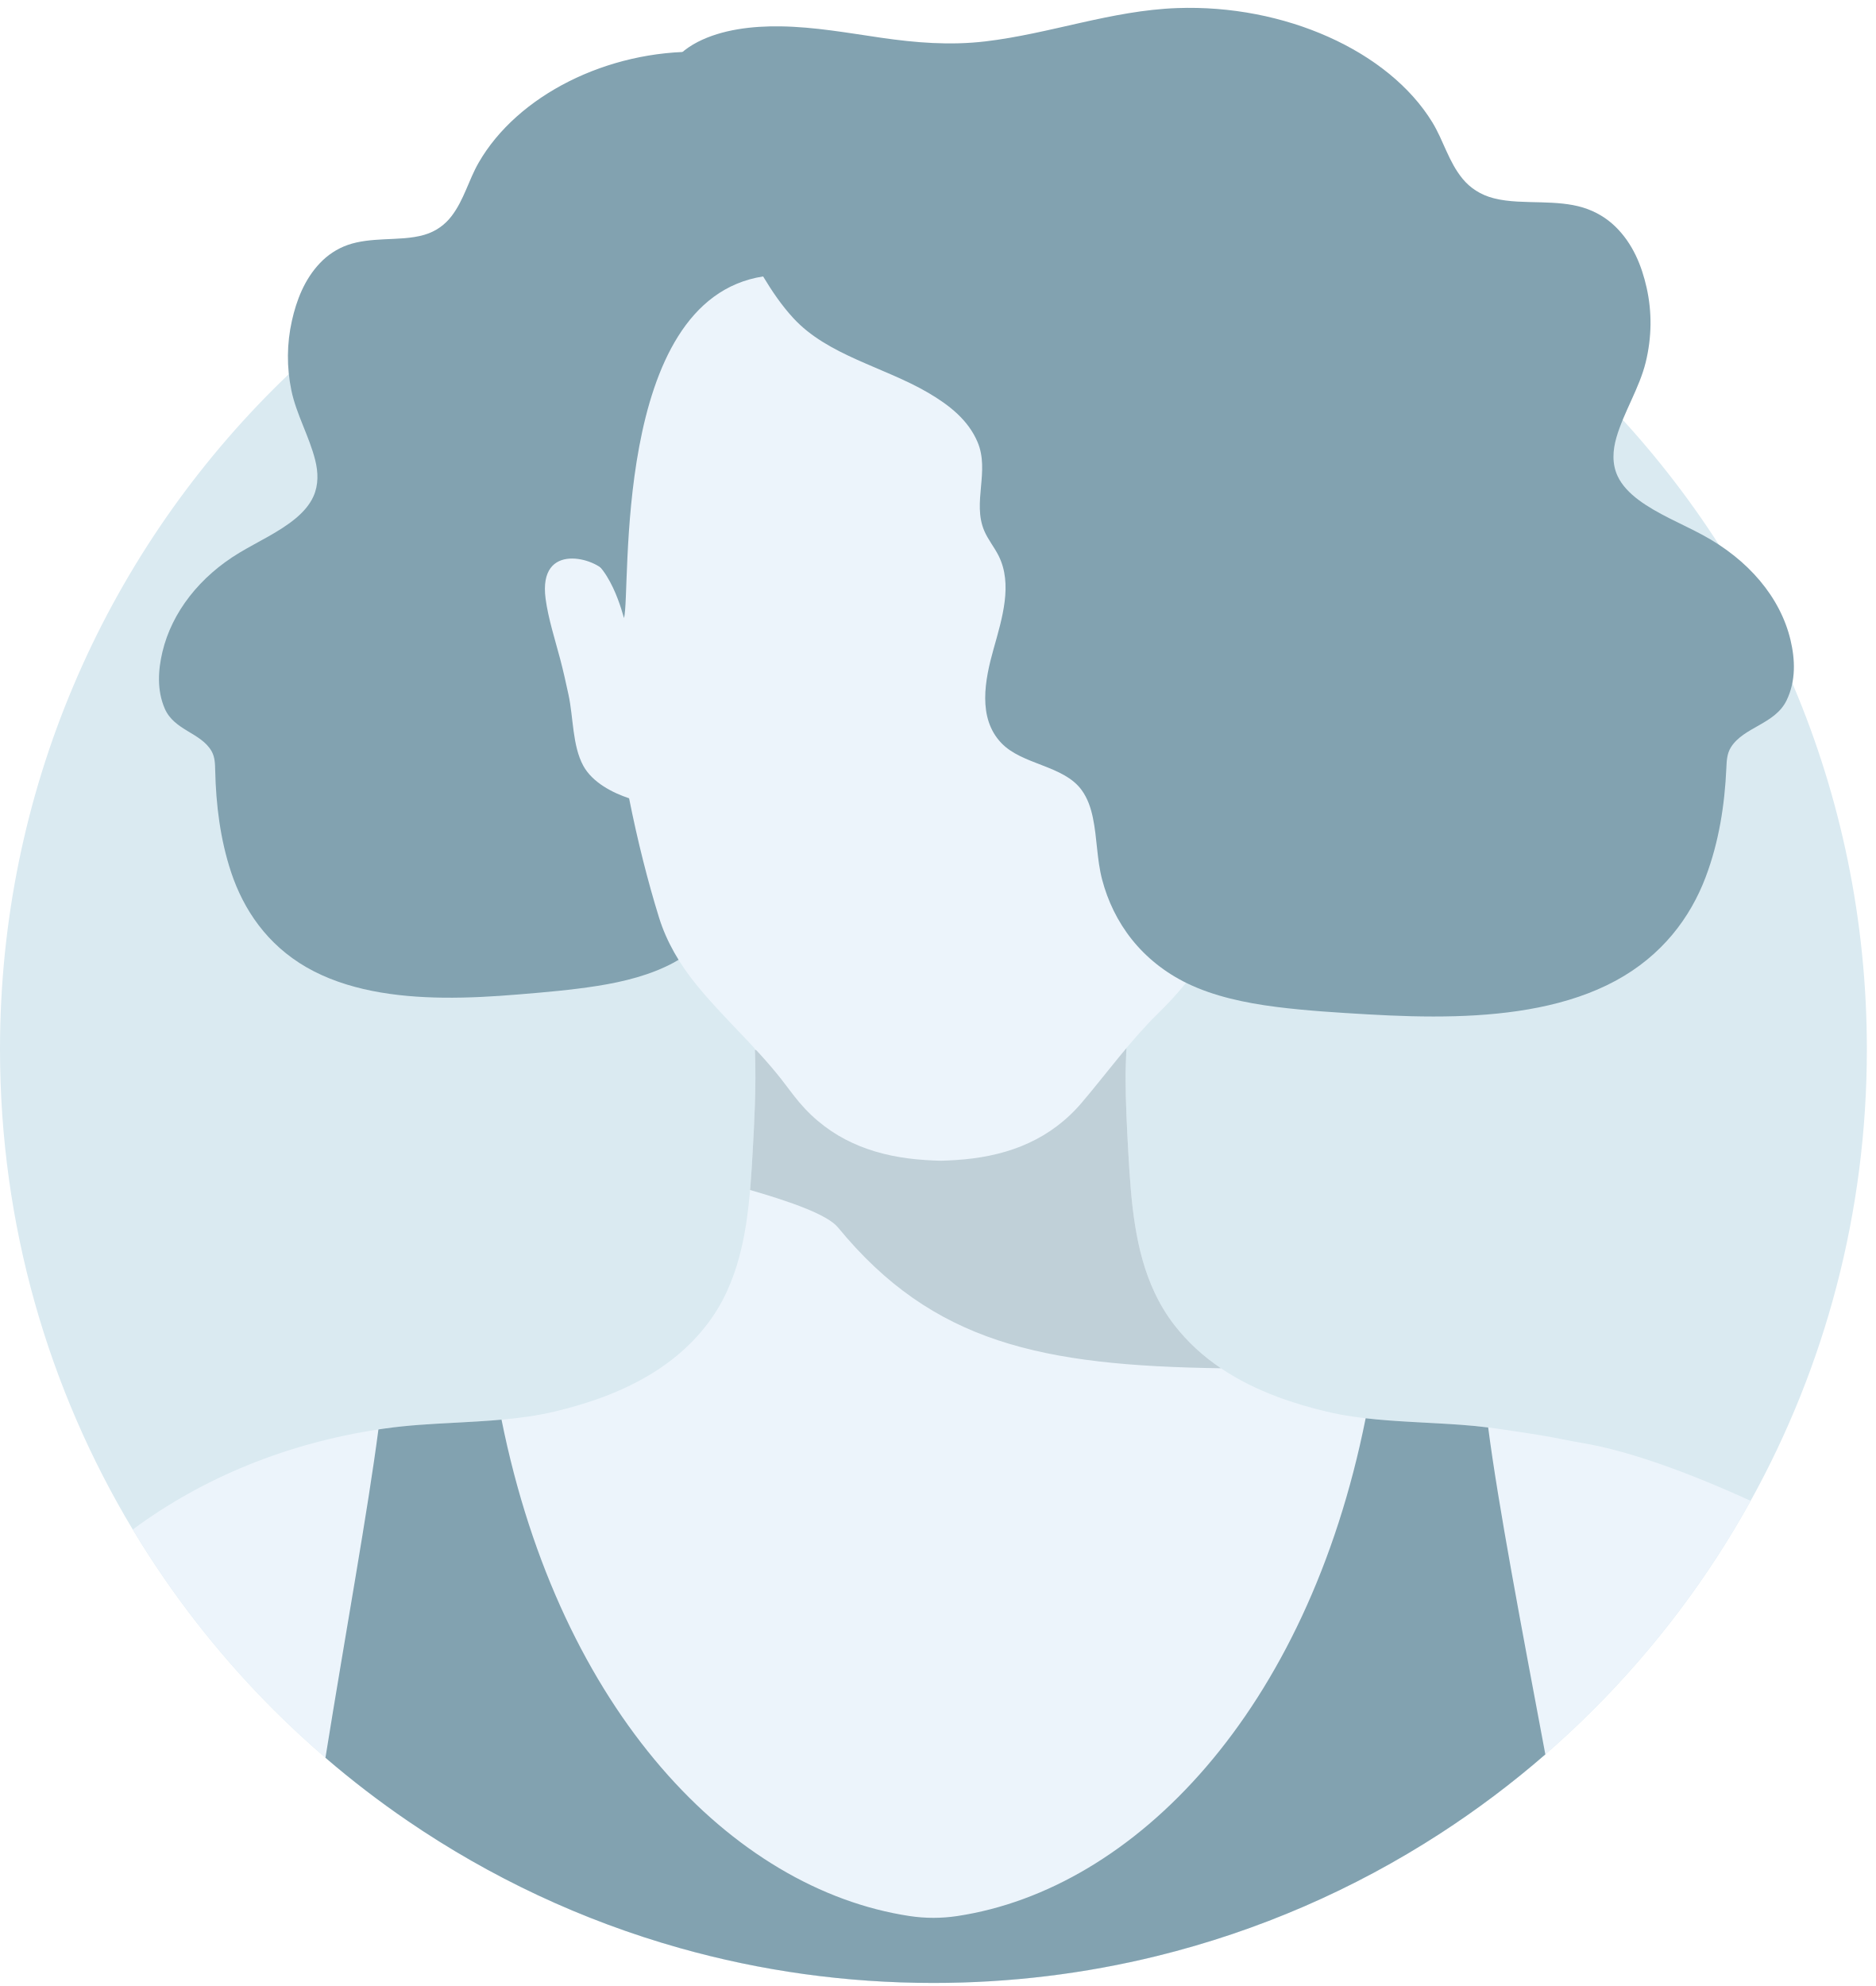
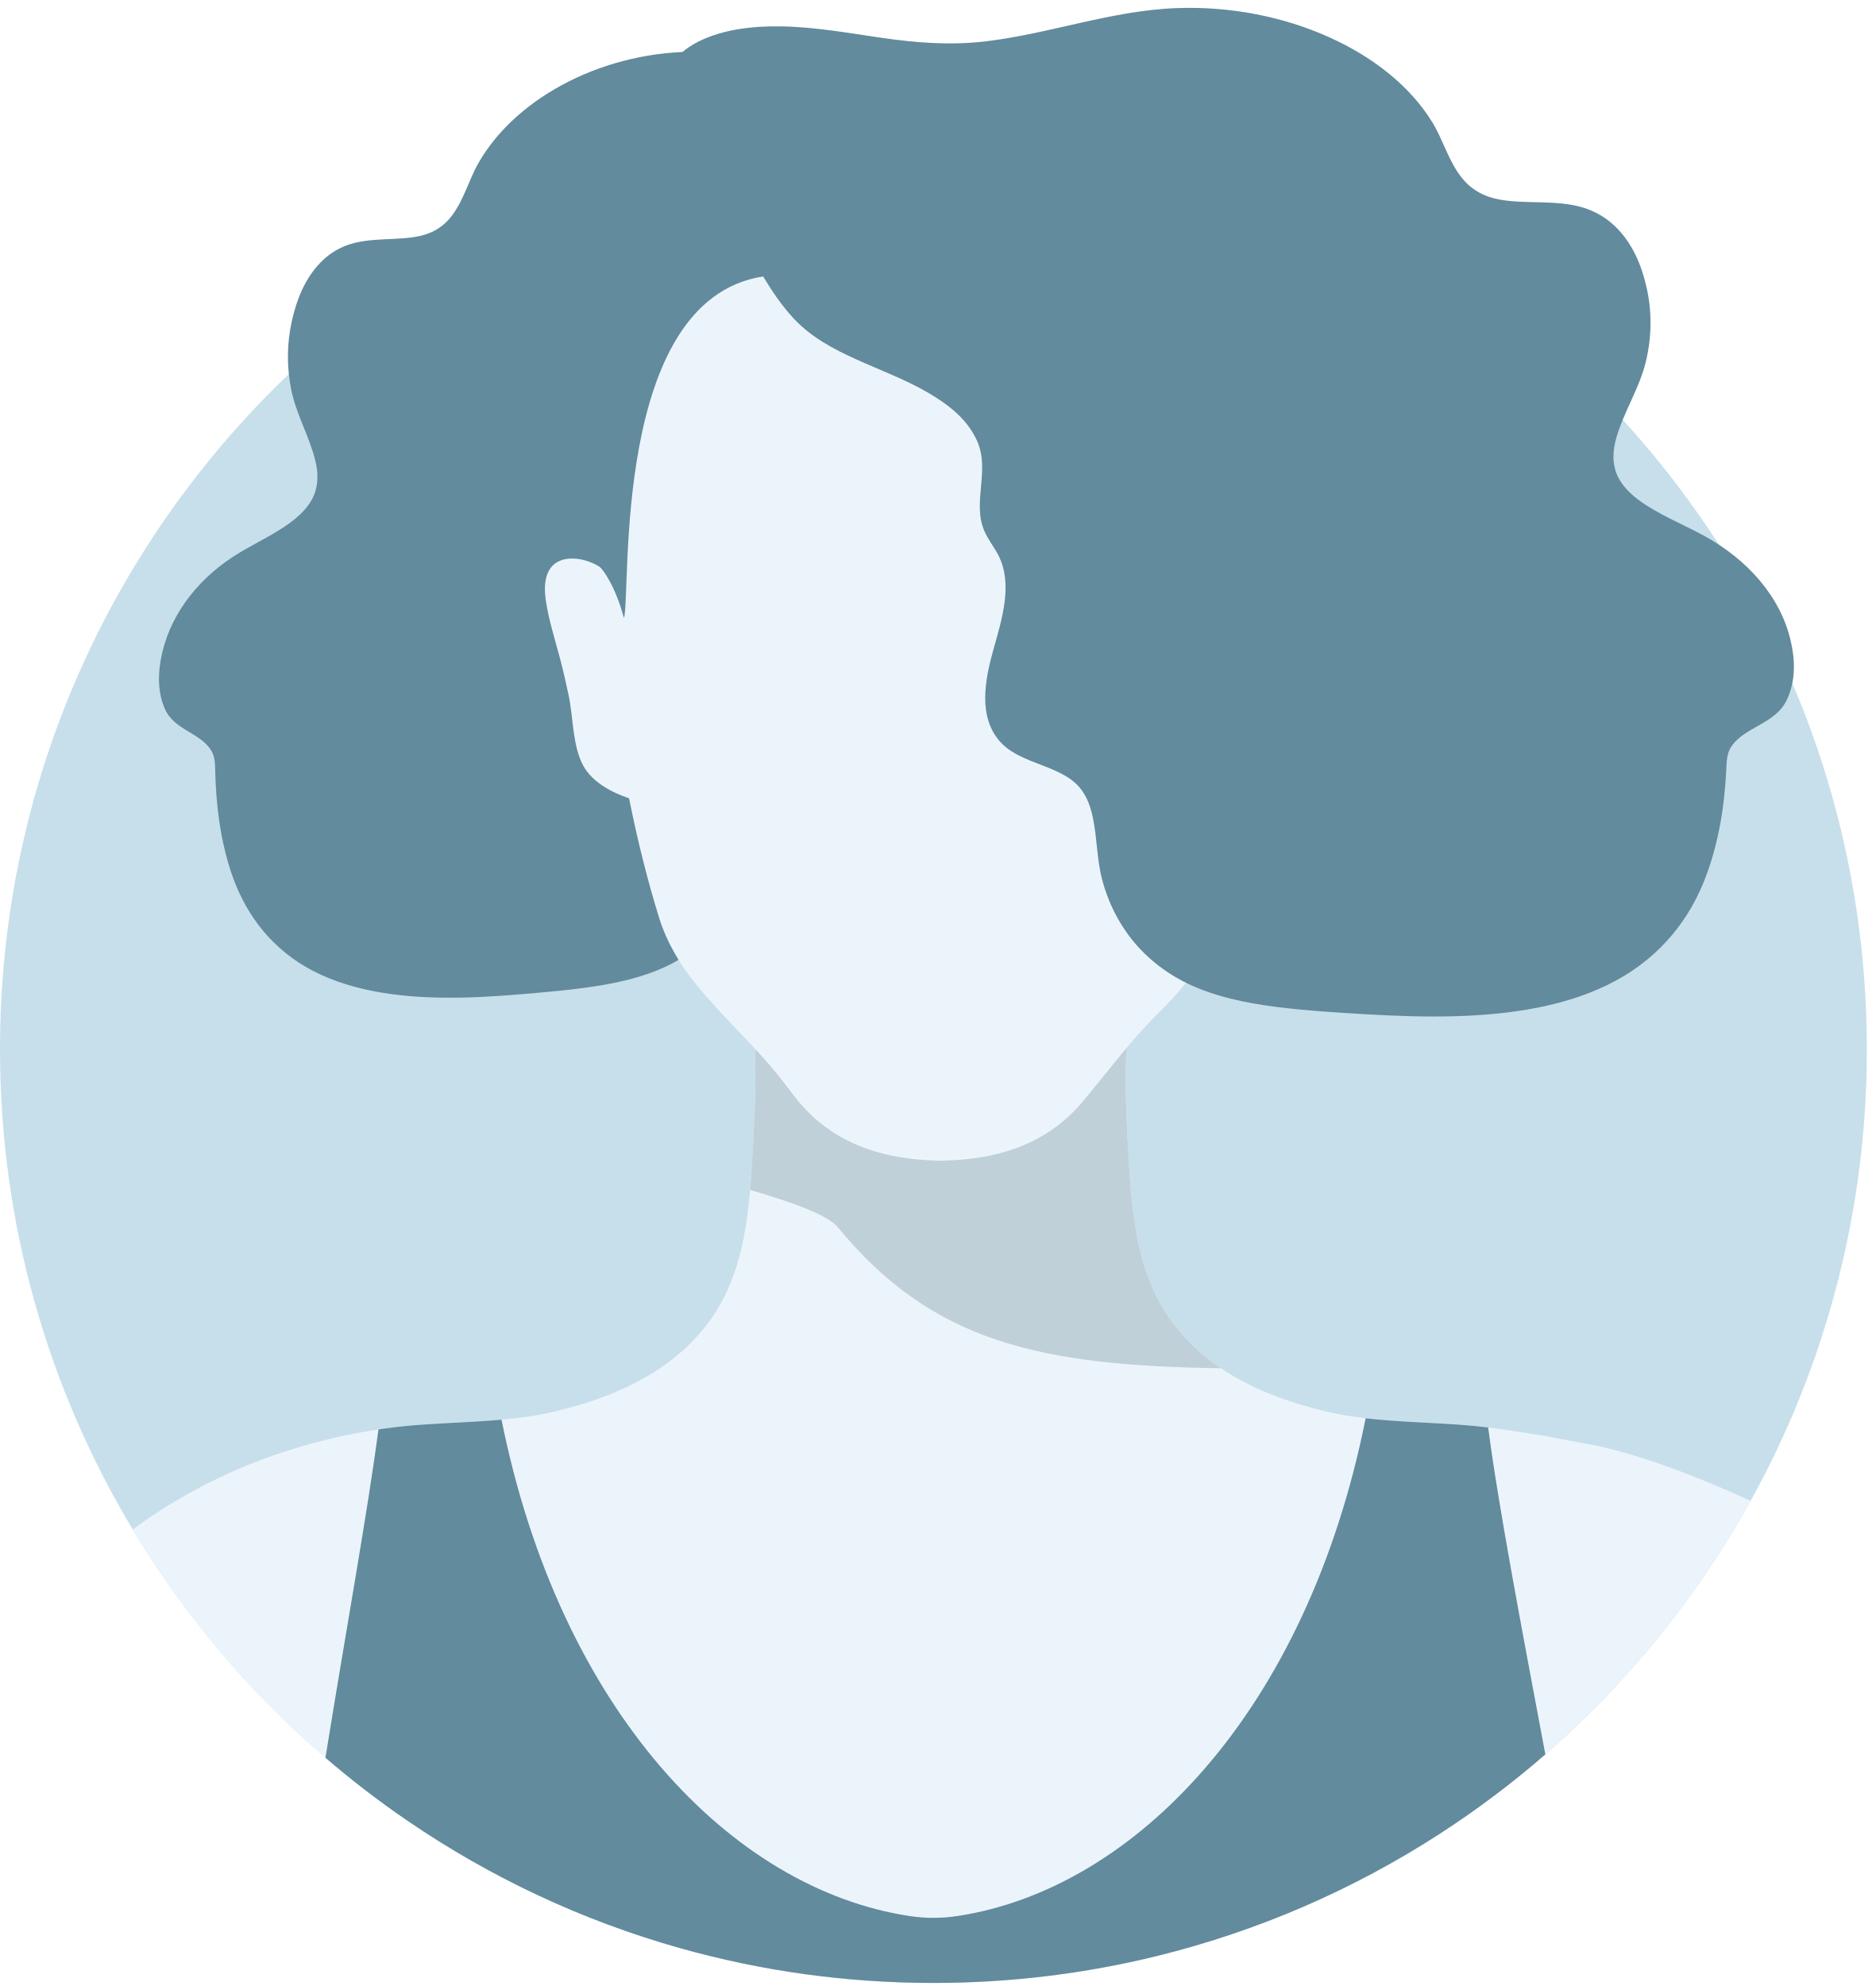
<svg xmlns="http://www.w3.org/2000/svg" width="204" height="216" viewBox="0 0 204 216" fill="none">
-   <path d="M203.083 114.126C203.083 131.937 198.498 148.68 190.441 163.23C185.799 171.617 180.003 179.28 173.27 186C173.242 186.029 173.211 186.058 173.183 186.084C171.546 187.717 169.851 189.292 168.106 190.81C164.488 193.953 160.645 196.842 156.606 199.456C147.285 205.483 136.915 210.023 125.826 212.745C118.045 214.655 109.911 215.668 101.541 215.668C91.985 215.668 82.737 214.349 73.97 211.879C63.278 208.872 53.302 204.156 44.353 198.043C41.24 195.918 38.254 193.626 35.403 191.174C33.469 189.514 31.6 187.785 29.798 185.984C29.566 185.751 29.334 185.518 29.105 185.286C23.509 179.589 18.578 173.235 14.441 166.352C5.273 151.093 0 133.225 0 114.126C0 58.048 45.462 12.585 101.541 12.585C157.621 12.585 203.083 58.048 203.083 114.126Z" fill="#DAEAF1" />
-   <path d="M190.443 163.23C185.798 171.617 180.004 179.28 173.27 185.997C173.242 186.026 173.21 186.055 173.181 186.084C171.546 187.714 169.85 189.292 168.107 190.807C164.488 193.95 160.646 196.842 156.606 199.454C147.284 205.483 136.916 210.023 125.826 212.745C118.046 214.655 109.912 215.668 101.541 215.668C91.986 215.668 82.736 214.346 73.971 211.879C63.279 208.869 53.303 204.154 44.353 198.043C41.242 195.918 38.253 193.626 35.403 191.174C33.469 189.514 31.601 187.782 29.798 185.984C29.565 185.751 29.335 185.518 29.104 185.286C23.509 179.589 18.579 173.235 14.442 166.352C22.172 160.629 31.331 156.965 41.166 155.468C41.365 155.437 41.561 155.408 41.76 155.379C41.804 155.374 41.851 155.369 41.896 155.361C43.11 155.186 44.348 155.065 45.601 154.971C46.201 154.924 46.803 154.885 47.41 154.851C49.422 154.73 51.458 154.644 53.465 154.492C53.832 154.466 54.193 154.435 54.556 154.403C55.52 154.317 56.472 154.212 57.414 154.074C58.39 153.932 59.351 153.754 60.29 153.532C62.117 153.097 63.938 152.569 65.702 151.904C67.003 151.412 68.272 150.852 69.489 150.198C72.299 148.698 74.84 146.731 76.868 144.108C77.729 142.999 78.433 141.821 79.009 140.594C79.059 140.489 79.108 140.384 79.153 140.28C80.158 138.053 80.76 135.671 81.147 133.227C81.173 133.054 81.199 132.879 81.225 132.706C81.382 131.618 81.503 130.524 81.597 129.425C81.618 129.195 81.636 128.962 81.655 128.731V128.705C81.746 127.554 81.814 126.402 81.877 125.259V125.246C81.969 123.652 82.055 122.027 82.11 120.389C82.147 119.384 82.168 118.376 82.173 117.366C82.173 117.327 82.175 117.285 82.175 117.243C82.178 116.207 82.162 115.176 82.118 114.142C82.118 114.111 82.118 114.077 82.115 114.045C82.1 113.632 82.076 113.221 82.052 112.807C82.003 112.059 81.848 110.122 81.733 108.709C81.662 107.848 81.602 107.178 81.589 107.1L102.307 108.581L123.026 107.1C123.012 107.178 122.955 107.835 122.884 108.688C122.882 108.728 122.879 108.767 122.874 108.806C122.787 109.874 122.68 111.214 122.615 112.117C122.612 112.151 122.609 112.187 122.607 112.221C122.589 112.457 122.575 112.656 122.565 112.807C122.541 113.216 122.518 113.624 122.502 114.032C122.497 114.142 122.492 114.255 122.489 114.364C122.458 115.155 122.445 115.948 122.442 116.738V117.243C122.452 119.939 122.591 122.634 122.735 125.246C122.889 127.928 123.057 130.67 123.489 133.337C123.894 135.852 124.53 138.299 125.598 140.573C126.176 141.808 126.883 142.991 127.746 144.108C129.204 145.99 130.923 147.537 132.821 148.814C132.834 148.824 132.844 148.832 132.857 148.84C134.734 150.101 136.785 151.101 138.915 151.904C140.677 152.569 142.498 153.097 144.325 153.532C145.267 153.757 146.227 153.932 147.201 154.074C147.651 154.142 148.103 154.197 148.559 154.249C149.37 154.346 150.187 154.422 151.011 154.484C152.819 154.623 154.654 154.707 156.47 154.806C157.325 154.853 158.173 154.906 159.016 154.971C159.984 155.044 160.942 155.133 161.889 155.251C162.018 155.267 162.146 155.283 162.271 155.301C162.465 155.324 162.661 155.353 162.855 155.379C163.795 155.518 164.747 155.654 165.702 155.801C165.726 155.806 165.749 155.809 165.776 155.811C166.38 155.903 166.985 156 167.594 156.099C169.081 156.34 170.562 156.68 172.053 156.929C177.478 157.826 184.17 160.38 190.443 163.23Z" fill="#ECF4FB" />
-   <path d="M168.106 190.81C164.488 193.953 160.645 196.842 156.606 199.456C147.285 205.483 136.915 210.023 125.826 212.745C118.045 214.655 109.911 215.668 101.541 215.668C91.985 215.668 82.737 214.349 73.97 211.879C63.278 208.872 53.302 204.156 44.353 198.043C41.24 195.918 38.254 193.626 35.403 191.174C37.624 177.388 40.019 164.266 41.166 155.468C41.364 155.437 41.561 155.408 41.76 155.379C41.805 155.374 41.85 155.369 41.897 155.361C43.111 155.188 44.349 155.065 45.6 154.971C46.201 154.927 46.804 154.885 47.41 154.851C49.423 154.73 51.457 154.647 53.466 154.495C53.831 154.466 54.194 154.437 54.556 154.403C60.963 186.228 79.685 205.47 98.937 208.39C100.666 208.652 102.419 208.652 104.146 208.39C123.43 205.465 142.18 186.167 148.56 154.252C149.37 154.346 150.188 154.422 151.01 154.484C152.82 154.623 154.653 154.707 156.47 154.809C157.324 154.856 158.174 154.908 159.016 154.971C159.984 155.044 160.943 155.133 161.889 155.254C162.982 163.709 165.522 177.037 168.106 190.81Z" fill="#82A2B0" />
+   <path d="M203.083 114.126C203.083 131.937 198.498 148.68 190.441 163.23C185.799 171.617 180.003 179.28 173.27 186C173.242 186.029 173.211 186.058 173.183 186.084C171.546 187.717 169.851 189.292 168.106 190.81C164.488 193.953 160.645 196.842 156.606 199.456C147.285 205.483 136.915 210.023 125.826 212.745C118.045 214.655 109.911 215.668 101.541 215.668C91.985 215.668 82.737 214.349 73.97 211.879C63.278 208.872 53.302 204.156 44.353 198.043C41.24 195.918 38.254 193.626 35.403 191.174C33.469 189.514 31.6 187.785 29.798 185.984C29.566 185.751 29.334 185.518 29.105 185.286C23.509 179.589 18.578 173.235 14.441 166.352C5.273 151.093 0 133.225 0 114.126C0 58.048 45.462 12.585 101.541 12.585C157.621 12.585 203.083 58.048 203.083 114.126Z" fill="#C7DFEA" />
+   <path d="M190.443 163.23C185.798 171.617 180.004 179.28 173.27 185.997C173.242 186.026 173.21 186.055 173.181 186.084C171.546 187.714 169.85 189.292 168.107 190.807C164.488 193.95 160.646 196.842 156.606 199.454C147.284 205.483 136.916 210.023 125.826 212.745C118.046 214.655 109.912 215.668 101.541 215.668C91.986 215.668 82.736 214.346 73.971 211.879C63.279 208.869 53.303 204.154 44.353 198.043C41.242 195.918 38.253 193.626 35.403 191.174C33.469 189.514 31.601 187.782 29.798 185.984C29.565 185.751 29.335 185.518 29.104 185.286C23.509 179.589 18.579 173.235 14.442 166.352C22.172 160.629 31.331 156.965 41.166 155.468C41.365 155.437 41.561 155.408 41.76 155.379C41.804 155.374 41.851 155.369 41.896 155.361C43.11 155.186 44.348 155.065 45.601 154.971C46.201 154.924 46.803 154.885 47.41 154.851C49.422 154.73 51.458 154.644 53.465 154.492C53.832 154.466 54.193 154.435 54.556 154.403C55.52 154.317 56.472 154.212 57.414 154.074C58.39 153.932 59.351 153.754 60.29 153.532C62.117 153.097 63.938 152.569 65.702 151.904C67.003 151.412 68.272 150.852 69.489 150.198C72.299 148.698 74.84 146.73 76.868 144.108C77.729 142.999 78.433 141.821 79.009 140.594C79.059 140.489 79.108 140.384 79.153 140.28C80.158 138.053 80.76 135.671 81.147 133.227C81.173 133.054 81.199 132.879 81.225 132.706C81.382 131.618 81.503 130.524 81.597 129.425C81.618 129.195 81.636 128.962 81.655 128.731V128.705C81.746 127.554 81.814 126.402 81.877 125.259V125.246C81.969 123.652 82.055 122.027 82.11 120.389C82.147 119.384 82.168 118.376 82.173 117.366C82.173 117.327 82.175 117.285 82.175 117.243C82.178 116.207 82.162 115.176 82.118 114.142C82.118 114.111 82.118 114.077 82.115 114.045C82.1 113.632 82.076 113.221 82.052 112.807C82.003 112.059 81.848 110.122 81.733 108.709C81.662 107.848 81.602 107.178 81.589 107.1L102.307 108.581L123.026 107.1C123.012 107.178 122.955 107.835 122.884 108.688C122.882 108.728 122.879 108.767 122.874 108.806C122.787 109.874 122.68 111.214 122.615 112.117C122.612 112.151 122.609 112.187 122.607 112.221C122.589 112.457 122.575 112.656 122.565 112.807C122.541 113.216 122.518 113.624 122.502 114.032C122.497 114.142 122.492 114.255 122.489 114.364C122.458 115.155 122.445 115.948 122.442 116.738V117.243C122.452 119.939 122.591 122.634 122.735 125.246C122.889 127.928 123.057 130.67 123.489 133.337C123.894 135.852 124.53 138.299 125.598 140.573C126.176 141.808 126.883 142.991 127.746 144.108C129.204 145.99 130.923 147.537 132.821 148.814C132.834 148.824 132.844 148.832 132.857 148.84C134.734 150.101 136.785 151.101 138.915 151.904C140.677 152.569 142.498 153.097 144.325 153.532C145.267 153.757 146.227 153.932 147.201 154.074C147.651 154.142 148.103 154.197 148.559 154.249C149.37 154.346 150.187 154.422 151.011 154.484C152.819 154.623 154.654 154.707 156.47 154.806C157.325 154.853 158.173 154.906 159.016 154.971C159.984 155.044 160.942 155.133 161.889 155.251C162.018 155.267 162.146 155.283 162.271 155.301C162.465 155.324 162.661 155.353 162.855 155.379C163.795 155.518 164.747 155.654 165.702 155.801C165.726 155.806 165.749 155.809 165.776 155.811C166.38 155.903 166.985 156 167.594 156.099C169.081 156.34 170.562 156.68 172.053 156.929C177.478 157.826 184.17 160.38 190.443 163.23Z" fill="#ECF4FB" />
+   <path d="M168.106 190.81C164.488 193.953 160.645 196.842 156.606 199.456C147.285 205.483 136.915 210.023 125.826 212.745C118.045 214.655 109.911 215.668 101.541 215.668C91.985 215.668 82.737 214.349 73.97 211.879C63.278 208.872 53.302 204.156 44.353 198.043C41.24 195.918 38.254 193.626 35.403 191.174C37.624 177.388 40.019 164.266 41.166 155.468C41.364 155.437 41.561 155.408 41.76 155.379C41.805 155.374 41.85 155.369 41.897 155.361C43.111 155.188 44.349 155.065 45.6 154.971C46.201 154.927 46.804 154.885 47.41 154.851C49.423 154.73 51.457 154.647 53.466 154.495C53.831 154.466 54.194 154.437 54.556 154.403C60.963 186.228 79.685 205.47 98.937 208.39C100.666 208.652 102.419 208.652 104.146 208.39C123.43 205.465 142.18 186.167 148.56 154.252C149.37 154.346 150.188 154.422 151.01 154.484C152.82 154.623 154.653 154.707 156.47 154.809C157.324 154.856 158.174 154.908 159.016 154.971C159.984 155.044 160.943 155.133 161.889 155.254C162.982 163.709 165.522 177.037 168.106 190.81Z" fill="#628B9D" />
  <path d="M132.821 148.814C113.33 148.534 101.493 146.076 91.162 133.502C90.01 132.102 86.025 130.707 81.597 129.425C81.618 129.195 81.636 128.962 81.655 128.731V128.705C81.746 127.554 81.814 126.402 81.877 125.259V125.246C81.969 123.652 82.055 122.027 82.11 120.389C82.147 119.384 82.168 118.376 82.173 117.366C82.173 117.327 82.175 117.285 82.175 117.243C82.178 116.207 82.162 115.176 82.118 114.142C87.948 116.848 94.263 118.965 100.585 119.311C106.596 119.64 114.798 115.524 122.615 112.117C122.583 112.907 122.445 115.948 122.442 116.738V117.243C122.452 119.939 122.591 122.634 122.735 125.246C122.889 127.928 123.057 130.671 123.489 133.337C123.894 135.852 124.53 138.299 125.598 140.573C126.176 141.808 126.883 142.991 127.746 144.108C129.204 145.99 130.923 147.537 132.821 148.814Z" fill="#C0D0D8" />
-   <path d="M26.063 60.105C28.085 58.894 30.329 57.886 32.109 56.423C32.958 55.727 33.683 54.916 34.1 53.982C34.664 52.72 34.617 51.349 34.288 50.038C33.641 47.458 32.232 45.053 31.694 42.446C31.177 39.939 31.196 37.375 31.753 34.889C32.248 32.677 33.112 30.387 34.815 28.603C35.616 27.76 36.632 27.061 37.839 26.637C39.065 26.211 40.411 26.098 41.737 26.03C43.223 25.954 44.758 25.949 46.169 25.536C47.438 25.164 48.421 24.424 49.126 23.5C50.482 21.723 50.977 19.595 52.061 17.706C56.278 10.36 66.1 5.44 76.096 5.632C82.22 5.749 87.899 8 93.926 8.659C97.235 9.02 100.457 8.662 103.677 8.094C106.782 7.544 109.879 6.867 113.078 6.752C115.698 6.657 118.522 6.956 120.772 8.18C123.142 9.473 124.232 11.648 124.312 13.904C124.383 15.898 123.677 17.847 122.403 19.499C121.484 20.689 121.119 21.872 120.017 23.031C116.263 26.983 114.816 32.306 111.325 36.407C108.053 40.251 102.796 41.515 98.618 44.221C96.572 45.545 94.805 47.094 93.903 49.331C92.704 52.302 94.289 55.434 93.12 58.336C92.754 59.242 92.139 60.035 91.722 60.919C90.353 63.819 91.265 67.228 92.027 70.385C92.775 73.483 93.405 77.332 91.121 79.928C89.12 82.2 85.284 82.289 83.544 84.846C82.953 85.714 82.645 86.693 82.439 87.672C81.996 89.771 81.995 91.914 81.453 94.002C80.895 96.153 79.953 98.252 78.563 100.126C77.222 101.934 75.452 103.525 73.287 104.695C70.802 106.035 67.903 106.768 64.985 107.228C62.166 107.673 59.289 107.919 56.43 108.154C53.712 108.38 50.978 108.539 48.239 108.508C43.073 108.45 37.684 107.702 33.339 105.203C29.047 102.73 26.493 98.927 25.145 94.874C23.953 91.288 23.495 87.507 23.411 83.82C23.394 83.095 23.388 82.341 23.006 81.682C21.837 79.669 18.948 79.447 17.919 77.06C17.067 75.087 17.192 72.912 17.668 70.905C18.697 66.574 21.741 62.699 26.063 60.105Z" fill="#82A2B0" />
+   <path d="M26.063 60.105C28.085 58.894 30.329 57.886 32.109 56.423C32.958 55.727 33.683 54.916 34.1 53.982C34.664 52.72 34.617 51.349 34.288 50.038C33.641 47.458 32.232 45.053 31.694 42.446C31.177 39.939 31.196 37.375 31.753 34.889C32.248 32.677 33.112 30.387 34.815 28.603C35.616 27.76 36.632 27.061 37.839 26.637C39.065 26.211 40.411 26.098 41.737 26.03C43.223 25.954 44.758 25.949 46.169 25.536C47.438 25.164 48.421 24.424 49.126 23.5C50.482 21.723 50.977 19.595 52.061 17.706C56.278 10.36 66.1 5.44 76.096 5.632C82.22 5.749 87.899 8 93.926 8.659C97.235 9.02 100.457 8.662 103.677 8.094C106.782 7.544 109.879 6.867 113.078 6.752C115.698 6.657 118.521 6.956 120.772 8.18C123.142 9.473 124.232 11.648 124.312 13.904C124.383 15.898 123.677 17.847 122.403 19.499C121.484 20.689 121.119 21.872 120.017 23.031C116.263 26.983 114.816 32.306 111.325 36.407C108.053 40.251 102.796 41.515 98.618 44.221C96.572 45.545 94.805 47.094 93.903 49.331C92.704 52.302 94.289 55.434 93.12 58.336C92.754 59.242 92.139 60.035 91.722 60.919C90.353 63.819 91.265 67.228 92.027 70.385C92.775 73.483 93.405 77.332 91.121 79.928C89.12 82.2 85.284 82.289 83.544 84.846C82.953 85.714 82.645 86.693 82.439 87.672C81.996 89.771 81.995 91.914 81.453 94.002C80.895 96.153 79.953 98.252 78.563 100.126C77.222 101.934 75.452 103.525 73.287 104.695C70.802 106.035 67.903 106.768 64.985 107.228C62.166 107.673 59.289 107.919 56.43 108.154C53.712 108.38 50.978 108.539 48.239 108.508C43.073 108.45 37.684 107.702 33.339 105.203C29.047 102.73 26.493 98.927 25.145 94.874C23.953 91.288 23.495 87.507 23.411 83.82C23.394 83.095 23.388 82.341 23.006 81.682C21.837 79.669 18.948 79.447 17.919 77.06C17.067 75.087 17.192 72.912 17.668 70.905C18.697 66.574 21.741 62.699 26.063 60.105Z" fill="#628B9D" />
  <path d="M138.653 62.335C138.601 62.416 138.474 62.581 138.341 62.764C139.265 61.498 139.506 58.917 139.793 57.4C140.153 55.494 140.364 53.56 140.437 51.621C140.585 47.693 141.082 42.603 140.096 38.791C139.277 35.624 138.306 32.408 136.47 29.626C134.578 26.758 130.395 22 127.562 20.074C122.373 16.544 116.261 13.844 110.062 12.862C107.498 12.457 104.904 12.221 102.308 12.169C99.712 12.221 97.118 12.457 94.554 12.862C88.356 13.844 82.244 16.544 77.055 20.074C74.221 22 70.038 26.758 68.146 29.626C66.31 32.408 65.34 35.624 64.521 38.791C63.535 42.603 64.031 47.693 64.18 51.621C64.253 53.56 64.463 55.494 64.824 57.4C65.111 58.917 65.351 61.498 66.276 62.764C66.142 62.581 66.015 62.416 65.963 62.335C64.94 60.736 58.514 58.797 59.351 65.117C59.637 67.268 60.383 69.579 60.94 71.688C61.279 72.97 61.565 74.268 61.845 75.566C62.382 78.052 62.26 81.101 63.454 83.289C64.442 85.097 66.622 86.222 68.434 86.824C69.357 91.459 70.488 95.921 71.69 99.791C72.518 102.46 73.96 104.886 75.711 107.048C78.6 110.617 82.073 113.682 84.941 117.311C85.622 118.175 86.256 119.075 86.968 119.915C87.171 120.153 87.378 120.383 87.588 120.606C91.087 124.314 95.607 125.845 100.666 126.167C101.214 126.203 101.77 126.23 102.328 126.245C102.886 126.23 103.441 126.203 103.99 126.167C109.029 125.845 113.535 124.325 117.029 120.648C117.253 120.412 117.472 120.169 117.688 119.915C120.4 116.725 122.971 113.158 126.019 110.177C129.02 107.241 131.666 103.852 132.927 99.791C134.128 95.921 135.26 91.459 136.182 86.824C137.994 86.222 140.298 85.097 141.286 83.289C142.48 81.101 142.234 78.052 142.771 75.566C143.051 74.268 143.337 72.97 143.676 71.688C144.234 69.579 144.979 67.268 145.265 65.117C146.103 58.797 139.676 60.736 138.653 62.335Z" fill="#ECF4FB" />
-   <path d="M194.771 69.581C193.665 64.96 190.199 60.87 185.216 58.185C182.883 56.928 180.288 55.898 178.245 54.369C177.27 53.639 176.442 52.786 175.975 51.794C175.345 50.454 175.43 48.984 175.842 47.57C176.651 44.794 178.347 42.187 179.03 39.382C179.687 36.684 179.72 33.936 179.124 31.285C178.594 28.925 177.636 26.491 175.689 24.612C174.774 23.73 173.603 23 172.206 22.574C170.785 22.139 169.217 22.05 167.673 22.006C165.942 21.956 164.153 21.982 162.517 21.569C161.044 21.197 159.914 20.425 159.112 19.452C157.57 17.575 157.037 15.304 155.815 13.305C151.056 5.522 139.71 0.458 128.05 0.879C120.906 1.136 114.236 3.669 107.194 4.501C103.327 4.959 99.579 4.645 95.836 4.103C92.228 3.58 88.63 2.923 84.903 2.866C81.851 2.821 78.552 3.201 75.901 4.561C73.109 5.995 71.791 8.351 71.65 10.771C71.524 12.909 72.306 14.982 73.755 16.725C73.868 16.858 73.972 16.994 74.071 17.128C71.12 19.501 68.711 22.529 66.831 25.798C63.86 30.961 62.192 36.734 60.829 42.483C60.11 45.516 59.277 48.617 59.276 51.752C59.276 54.301 59.928 56.936 61.592 58.938C61.986 59.412 62.317 60.113 62.927 60.2C66.371 60.692 67.858 67.294 67.879 67.221C68.684 64.41 66.456 32.644 83.014 30.066C83.975 31.657 85.014 33.203 86.308 34.606C90.04 38.657 96.142 39.898 100.957 42.708C103.314 44.085 105.34 45.707 106.345 48.086C107.678 51.242 105.763 54.633 107.064 57.716C107.47 58.679 108.17 59.517 108.638 60.456C110.171 63.536 109.034 67.208 108.078 70.605C107.139 73.941 106.321 78.081 108.929 80.813C111.213 83.205 115.684 83.218 117.658 85.921C118.328 86.84 118.665 87.881 118.885 88.926C119.356 91.166 119.311 93.463 119.899 95.688C120.503 97.98 121.557 100.21 123.136 102.188C124.661 104.098 126.691 105.765 129.19 106.972C132.059 108.354 135.424 109.078 138.815 109.51C142.092 109.926 145.442 110.13 148.77 110.322C151.935 110.505 155.12 110.615 158.315 110.523C164.339 110.353 170.639 109.437 175.759 106.663C180.818 103.923 183.877 99.794 185.536 95.421C187.004 91.553 187.619 87.494 187.797 83.54C187.832 82.763 187.855 81.957 188.315 81.242C189.721 79.06 193.095 78.759 194.346 76.181C195.382 74.048 195.283 71.719 194.771 69.581Z" fill="#82A2B0" />
+   <path d="M194.771 69.581C193.665 64.96 190.199 60.87 185.216 58.185C182.883 56.928 180.288 55.898 178.245 54.369C177.27 53.639 176.442 52.786 175.975 51.794C175.345 50.454 175.43 48.984 175.842 47.57C176.651 44.794 178.347 42.187 179.03 39.382C179.687 36.684 179.72 33.936 179.124 31.285C178.594 28.925 177.636 26.491 175.689 24.612C174.774 23.73 173.603 23 172.206 22.574C170.785 22.139 169.217 22.05 167.673 22.006C165.942 21.956 164.153 21.982 162.517 21.569C161.044 21.197 159.914 20.425 159.112 19.452C157.57 17.575 157.037 15.304 155.815 13.305C151.056 5.522 139.71 0.458 128.05 0.879C120.906 1.136 114.236 3.669 107.194 4.501C103.327 4.959 99.579 4.645 95.836 4.103C92.228 3.58 88.63 2.923 84.903 2.866C81.851 2.821 78.552 3.201 75.901 4.561C73.109 5.995 71.791 8.351 71.65 10.771C71.524 12.909 72.306 14.982 73.755 16.725C73.868 16.858 73.972 16.994 74.071 17.128C71.12 19.501 68.711 22.529 66.831 25.798C63.86 30.961 62.192 36.734 60.829 42.483C60.11 45.516 59.277 48.617 59.276 51.752C59.276 54.301 59.928 56.936 61.592 58.938C61.986 59.412 62.317 60.113 62.927 60.2C66.371 60.692 67.858 67.294 67.879 67.221C68.684 64.41 66.456 32.644 83.014 30.066C83.975 31.657 85.014 33.203 86.308 34.606C90.04 38.657 96.142 39.898 100.957 42.708C103.314 44.085 105.34 45.707 106.345 48.086C107.678 51.242 105.763 54.633 107.064 57.716C107.47 58.679 108.17 59.517 108.638 60.456C110.171 63.536 109.034 67.208 108.078 70.605C107.139 73.941 106.321 78.081 108.929 80.813C111.213 83.205 115.684 83.218 117.658 85.921C118.328 86.84 118.665 87.881 118.885 88.926C119.356 91.166 119.311 93.463 119.899 95.688C120.503 97.98 121.557 100.21 123.136 102.188C124.661 104.098 126.691 105.765 129.19 106.972C132.059 108.354 135.424 109.078 138.815 109.51C142.092 109.926 145.442 110.13 148.77 110.322C151.935 110.505 155.12 110.615 158.315 110.523C164.339 110.353 170.639 109.437 175.759 106.663C180.818 103.923 183.877 99.794 185.536 95.421C187.004 91.553 187.619 87.494 187.797 83.54C187.832 82.763 187.855 81.957 188.315 81.242C189.721 79.06 193.095 78.759 194.346 76.181C195.382 74.048 195.283 71.719 194.771 69.581Z" fill="#628B9D" />
</svg>
